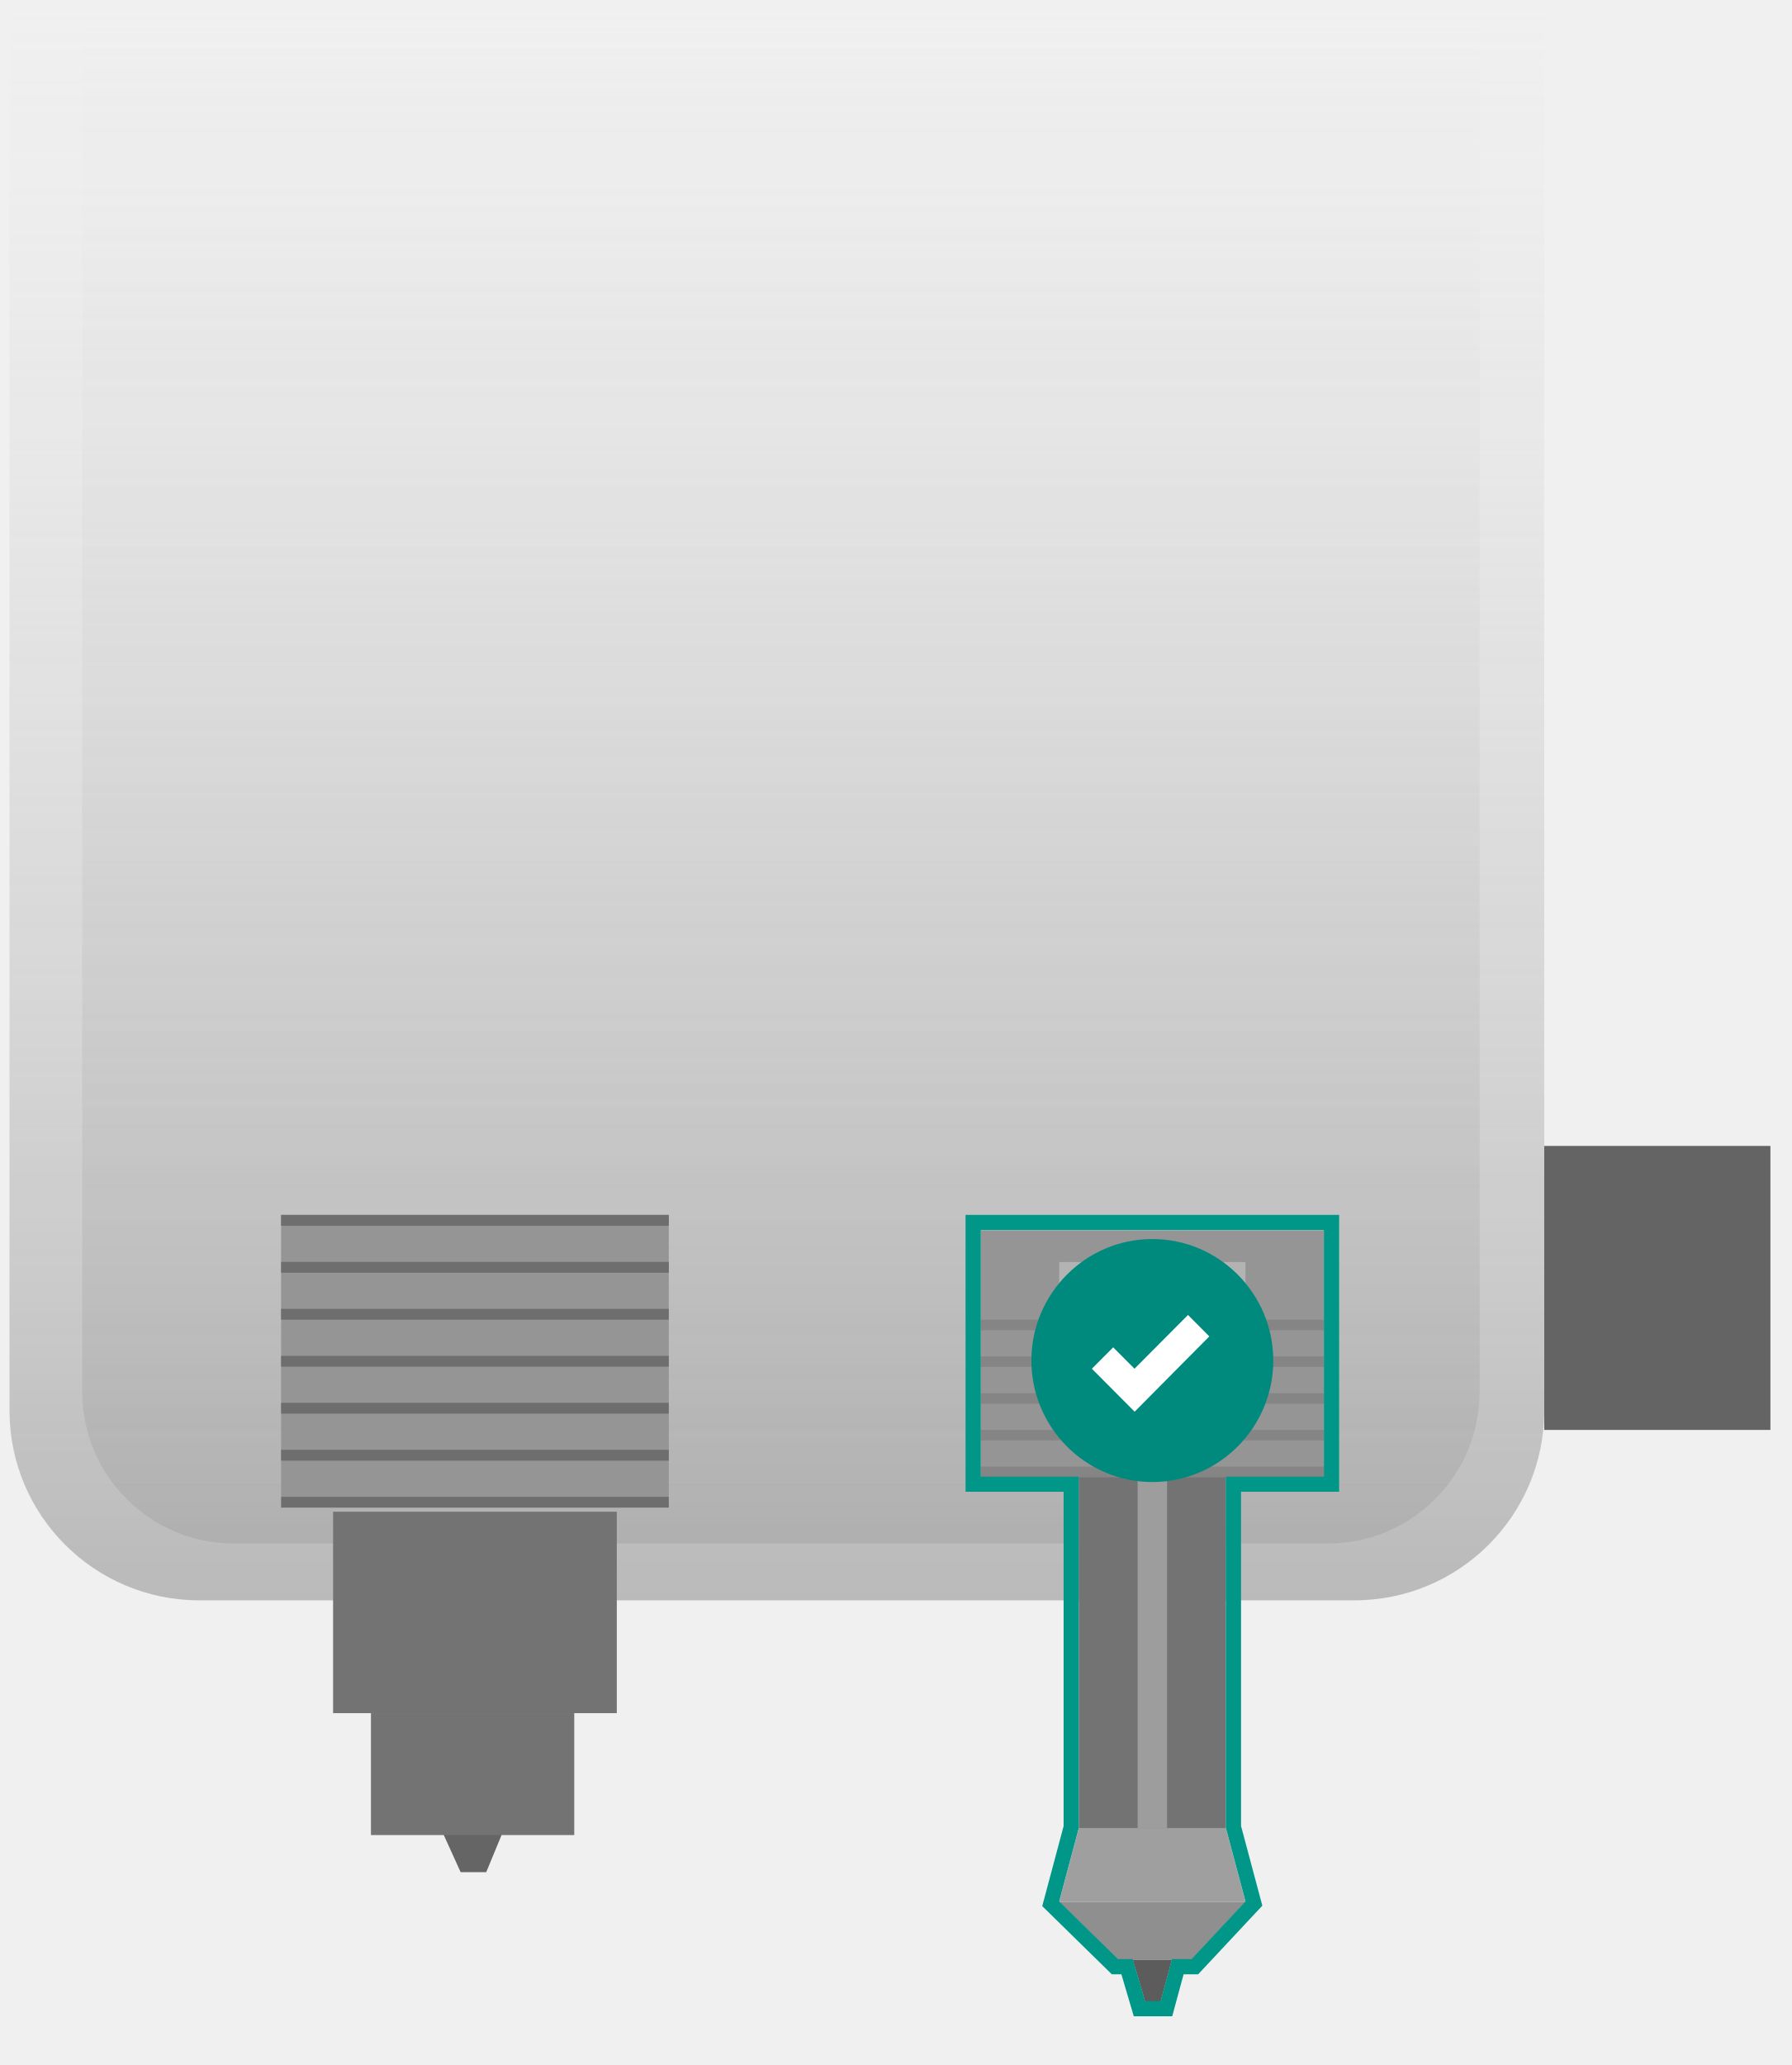
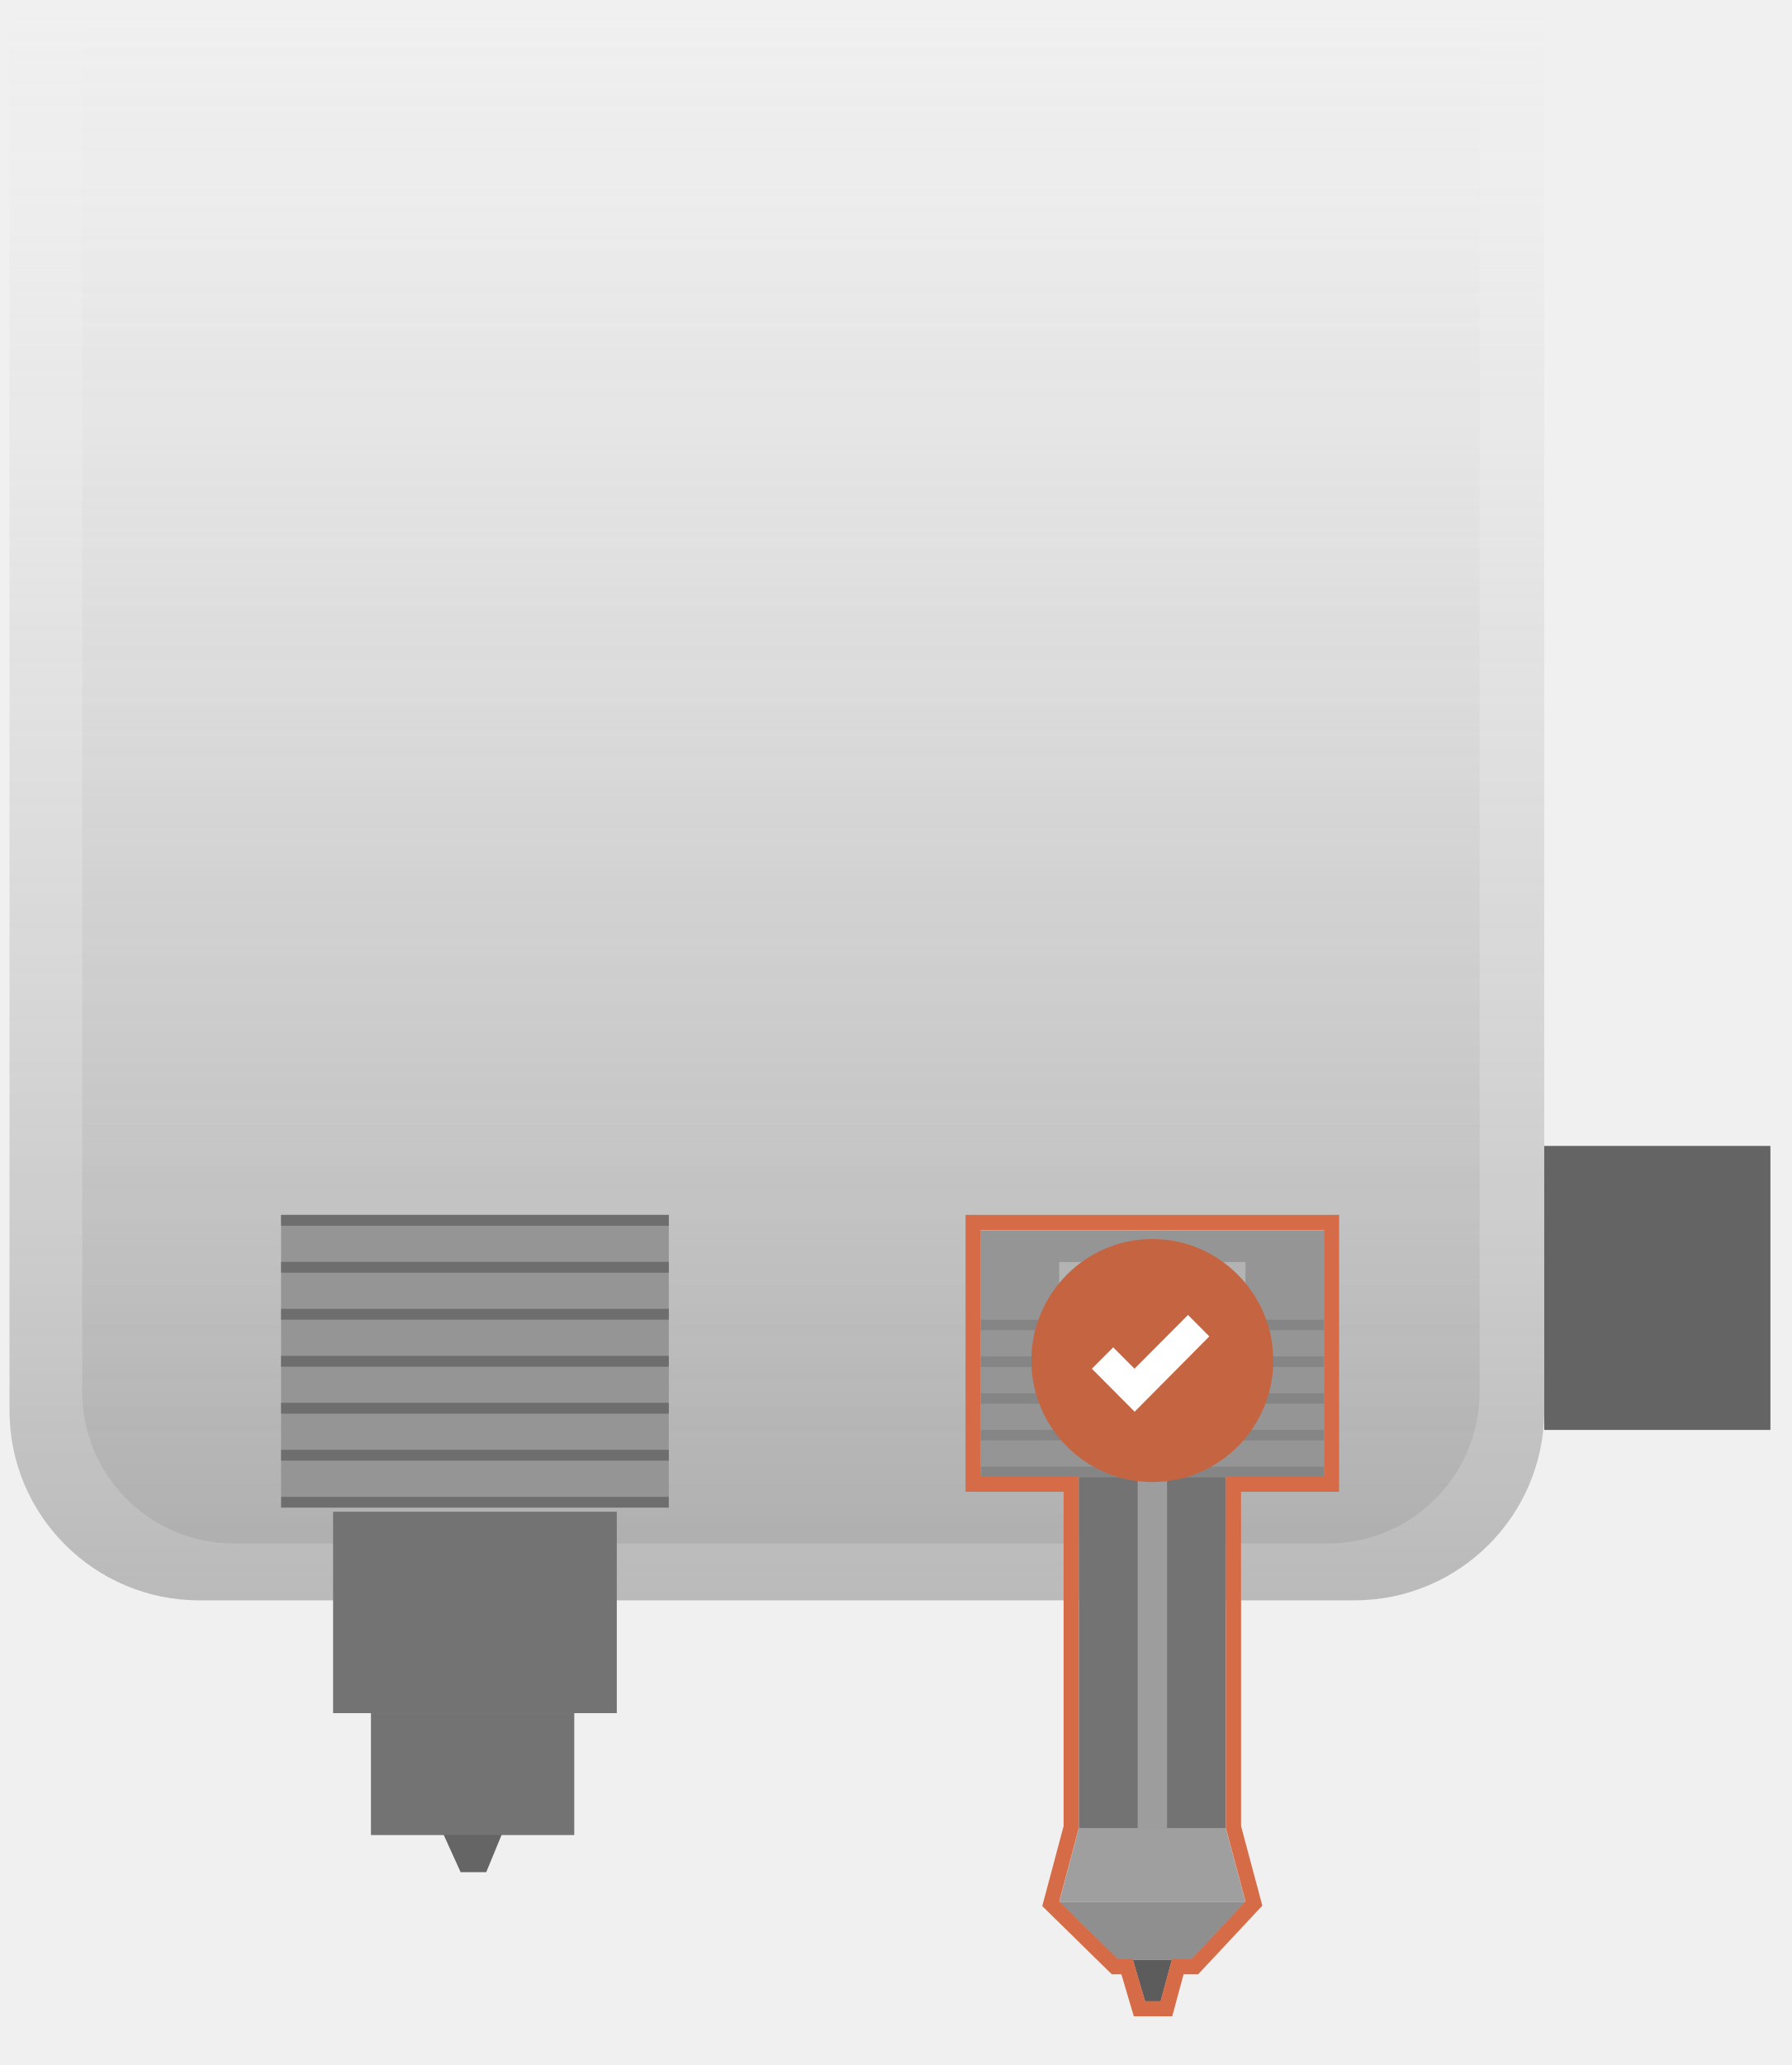
<svg xmlns="http://www.w3.org/2000/svg" width="118" height="136" viewBox="0 0 118 136" fill="none">
  <path d="M0.626 0.652H101.727V92.897C101.727 99.8 96.131 105.397 89.227 105.397H13.126C6.222 105.397 0.626 99.8 0.626 92.897V0.652Z" fill="url(#paint0_linear_4627_4383)" />
  <path d="M5.415 1.187H97.47V91.656C97.47 97.178 92.993 101.656 87.47 101.656H15.415C9.892 101.656 5.415 97.178 5.415 91.656V1.187Z" fill="url(#paint1_linear_4627_4383)" />
  <path d="M116.626 75.47H101.727V94.174H116.626V75.47Z" fill="#646464" />
  <path d="M87.215 81.045H64.607V97.28H87.215V81.045Z" fill="#959595" />
  <path d="M87.215 89.335H64.607V90.026H87.215V89.335Z" fill="#858585" />
  <path d="M87.215 86.917H64.607V87.608H87.215V86.917Z" fill="#858585" />
  <path d="M87.215 91.753H64.607V92.444H87.215V91.753Z" fill="#858585" />
  <path d="M87.215 94.172H64.607V94.863H87.215V94.172Z" fill="#858585" />
  <path d="M87.215 96.59H64.607V97.281H87.215V96.59Z" fill="#858585" />
  <path d="M80.755 97.28H71.066V120.424H80.755V97.28Z" fill="#737373" />
  <path d="M76.879 97.28H74.941V120.424H76.879V97.28Z" fill="#9D9D9D" />
  <path d="M72.358 83.117H69.774V85.881H72.358V83.117Z" fill="#B3B3B3" />
  <path d="M82.047 83.117H79.463V85.881H82.047V83.117Z" fill="#B3B3B3" />
  <path d="M74.619 129.06H77.203L76.455 131.824H75.435L74.619 129.06Z" fill="#5C5C5C" />
  <path d="M69.774 125.26H82.047L80.755 120.424H71.066L69.774 125.26Z" fill="#9F9F9F" />
  <path d="M69.774 125.26H82.047L78.495 129.06H73.65L69.774 125.26Z" fill="#8F8F8F" />
-   <path fill-rule="evenodd" clip-rule="evenodd" d="M88.214 98.248H81.754V120.259L83.156 125.507L82.777 125.911L78.928 130.027H77.969L77.42 132.053L77.221 132.791H74.688L73.871 130.027H73.242L68.657 125.534L68.809 124.971L70.065 120.266V98.248H63.606V80.013H88.214V98.248ZM75.435 131.791H76.455L77.203 129.028H74.619L75.435 131.791ZM69.774 125.229L73.65 129.027H78.494L82.047 125.229L80.755 120.393H71.066L69.774 125.229ZM64.606 97.248H71.065V120.392H80.754V97.248H87.214V81.013H64.606V97.248Z" fill="#009688" />
-   <path d="M67.943 89.604C67.943 85.205 71.51 81.603 75.91 81.603C80.31 81.603 83.876 85.205 83.876 89.604C83.876 94.004 80.31 97.605 75.91 97.605C71.51 97.605 67.943 94.004 67.943 89.604Z" fill="#009688" />
+   <path fill-rule="evenodd" clip-rule="evenodd" d="M88.214 98.248H81.754V120.259L83.156 125.507L82.777 125.911L78.928 130.027H77.969L77.42 132.053L77.221 132.791H74.688L73.871 130.027H73.242L68.657 125.534L68.809 124.971L70.065 120.266V98.248H63.606V80.013H88.214V98.248ZM75.435 131.791H76.455L77.203 129.028H74.619L75.435 131.791ZM69.774 125.229L73.65 129.027H78.494L82.047 125.229L80.755 120.393H71.066L69.774 125.229ZM64.606 97.248H71.065V120.392H80.754V97.248H87.214V81.013H64.606V97.248Z" fill="#D66C47" />
+   <path d="M67.943 89.604C67.943 85.205 71.51 81.603 75.91 81.603C80.31 81.603 83.876 85.205 83.876 89.604C83.876 94.004 80.31 97.605 75.91 97.605C71.51 97.605 67.943 94.004 67.943 89.604Z" fill="#D66C47" />
  <path d="M67.943 89.604C67.943 85.205 71.51 81.603 75.91 81.603C80.31 81.603 83.876 85.205 83.876 89.604C83.876 94.004 80.31 97.605 75.91 97.605C71.51 97.605 67.943 94.004 67.943 89.604Z" fill="black" fill-opacity="0.08" />
  <path d="M74.745 92.974L71.927 90.144L73.331 88.734L74.735 90.144L78.26 86.603L79.664 88.014L74.745 92.974Z" fill="white" />
  <path d="M18.516 80.013H44.057V98.578H18.516V80.013Z" fill="#959595" />
  <path d="M18.516 80.013H44.057V80.727H18.516V80.013Z" fill="#6E6E6E" />
  <path d="M18.516 83.106H44.057V83.82H18.516V83.106Z" fill="#6E6E6E" />
  <path d="M18.516 86.2H44.057V86.914H18.516V86.2Z" fill="#6E6E6E" />
  <path d="M18.516 89.296H44.057V90.01H18.516V89.296Z" fill="#6E6E6E" />
  <path d="M18.516 92.39H44.057V93.103H18.516V92.39Z" fill="#6E6E6E" />
  <path d="M18.516 95.485H44.057V96.199H18.516V95.485Z" fill="#6E6E6E" />
  <path d="M18.516 98.578H44.057V99.292H18.516V98.578Z" fill="#6E6E6E" />
  <path d="M29.106 120.573H33.156L32.031 123.299H30.344L29.106 120.573Z" fill="#656565" />
  <path d="M21.942 99.561H40.631V112.827H21.942V99.561Z" fill="#737373" />
  <path d="M24.436 112.827H37.829V120.856H24.436V112.827Z" fill="#737373" />
  <defs>
    <linearGradient id="paint0_linear_4627_4383" x1="51.177" y1="0.652" x2="51.177" y2="105.397" gradientUnits="userSpaceOnUse">
      <stop stop-color="#BFBFBF" stop-opacity="0" />
      <stop offset="1" stop-color="#686868" stop-opacity="0.4" />
    </linearGradient>
    <linearGradient id="paint1_linear_4627_4383" x1="51.443" y1="1.187" x2="51.443" y2="101.656" gradientUnits="userSpaceOnUse">
      <stop stop-color="#CCCCCC" stop-opacity="0" />
      <stop offset="1" stop-color="#919191" stop-opacity="0.3" />
    </linearGradient>
  </defs>
</svg>
